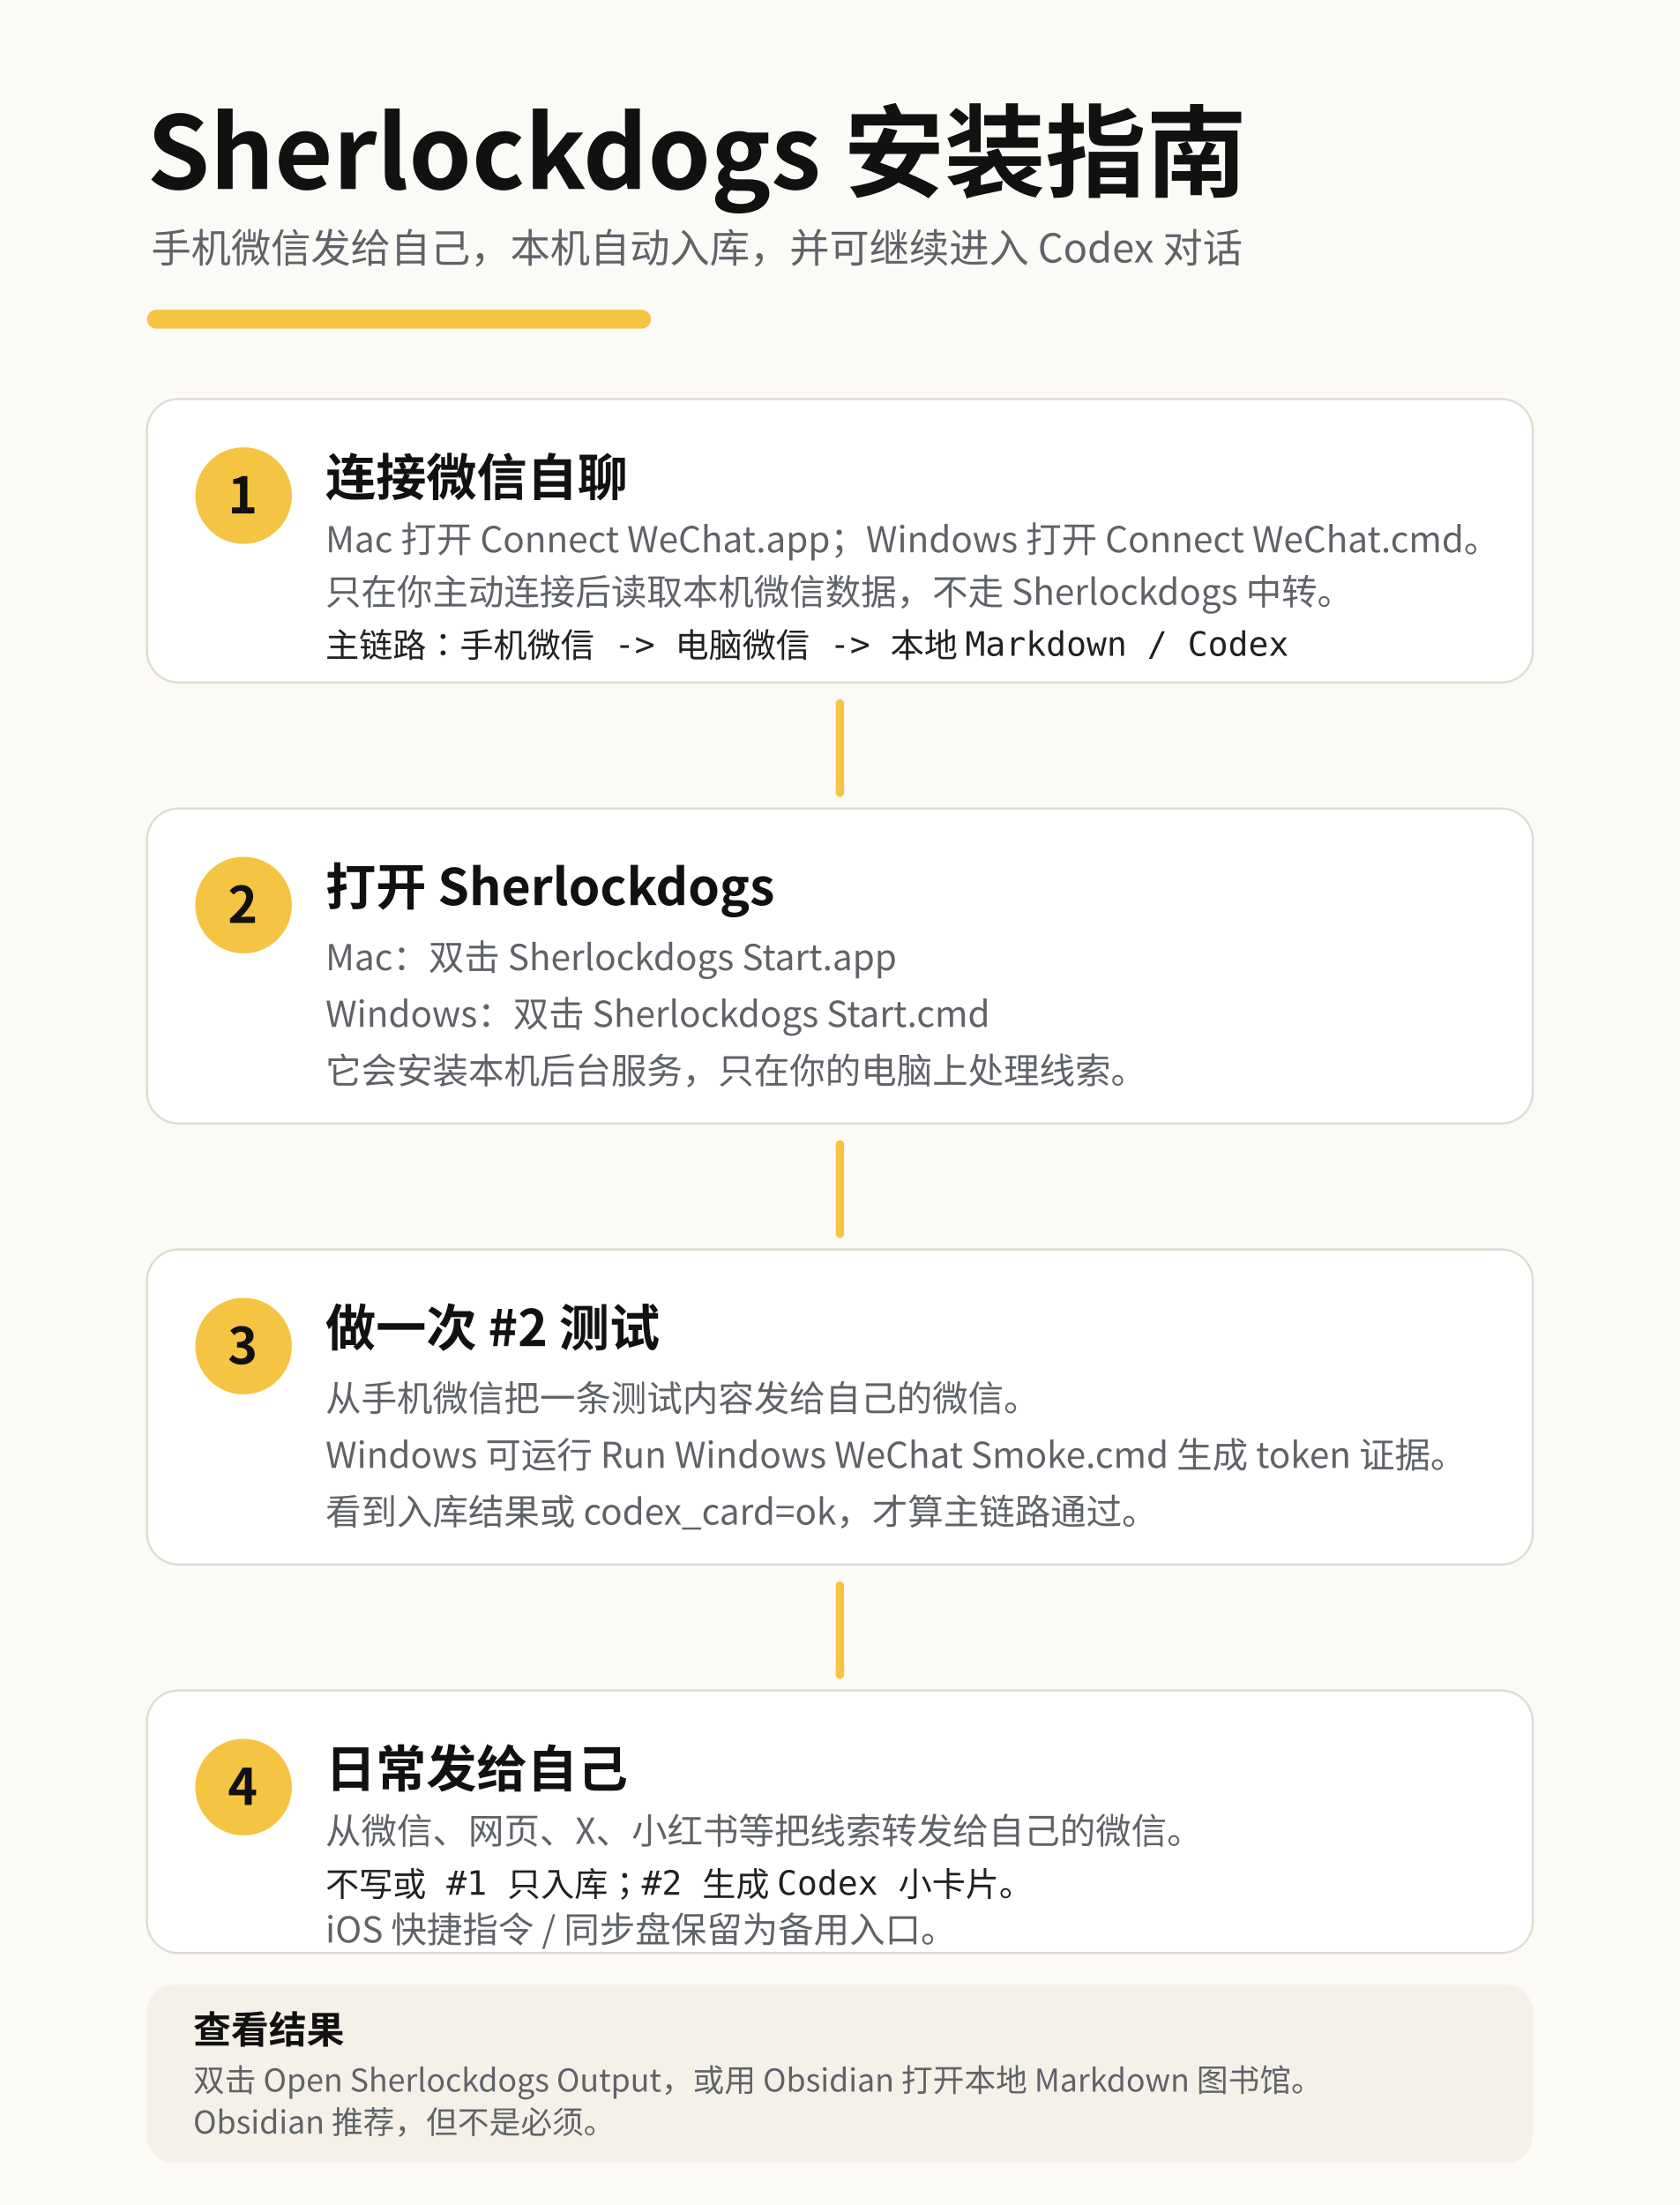
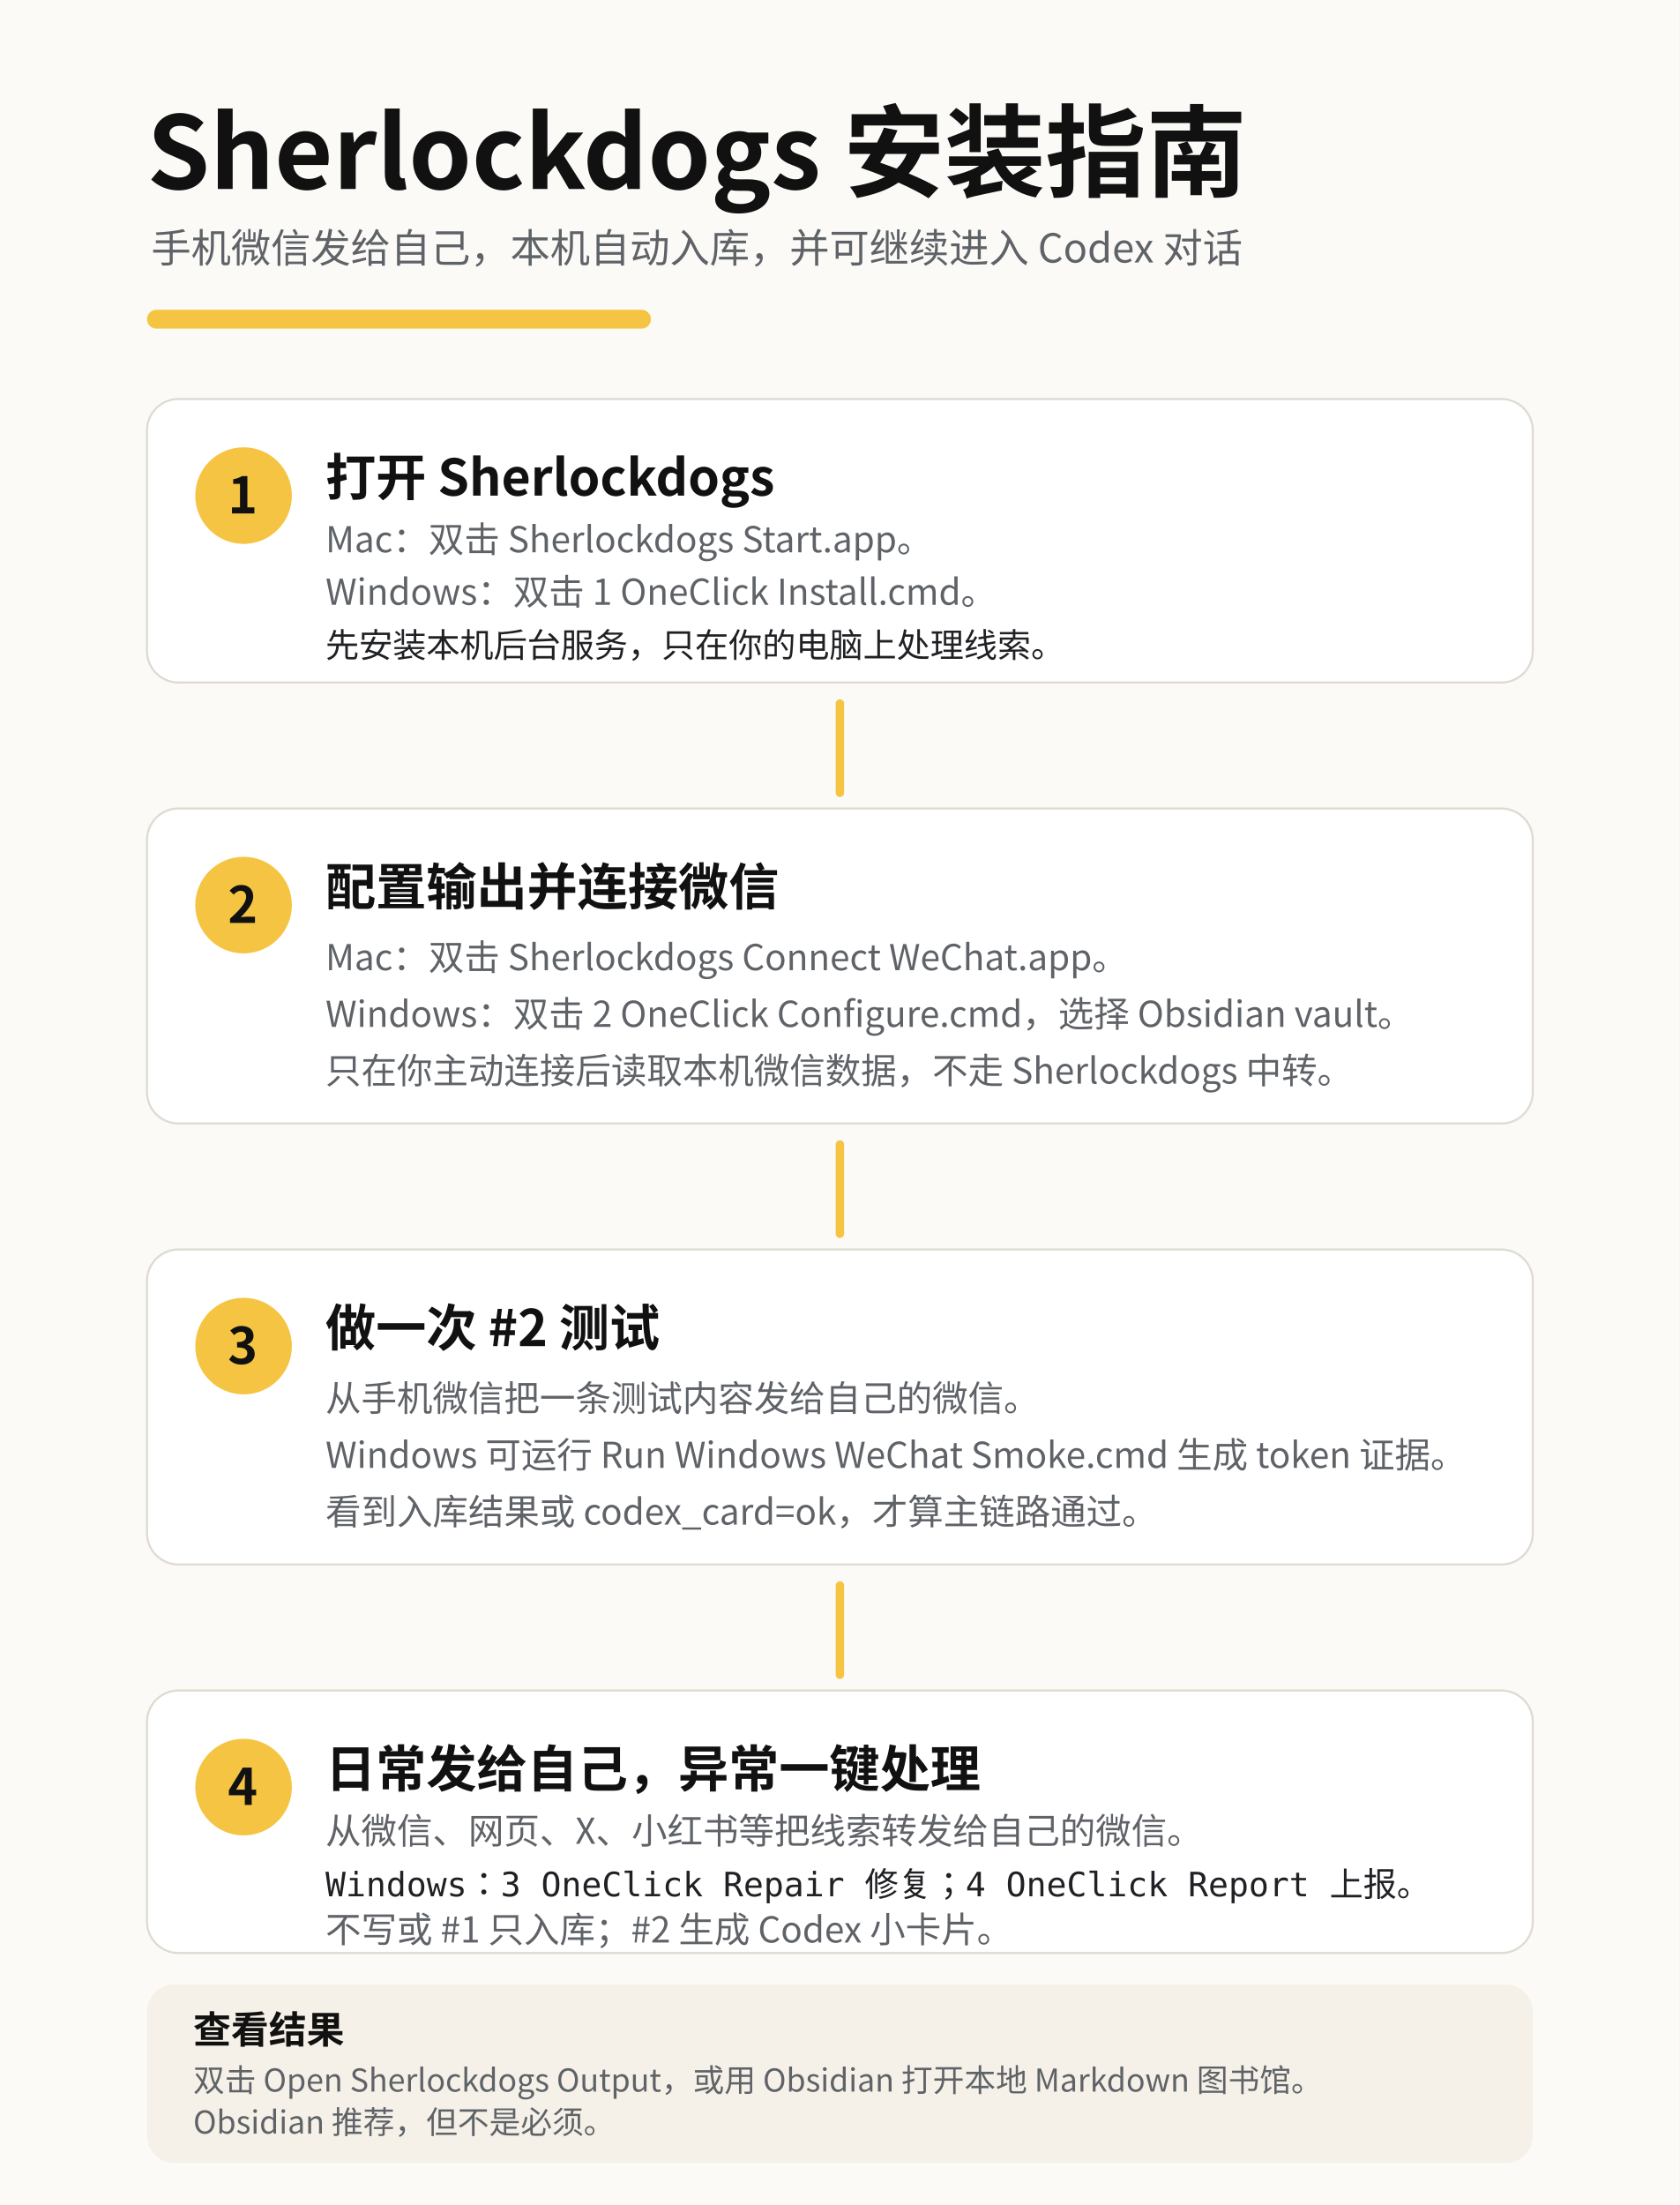
<svg xmlns="http://www.w3.org/2000/svg" width="1600" height="2100" viewBox="0 0 1600 2100">
  <defs>
    <style>
      .bg { fill: #fbfaf7; }
      .ink { fill: #111111; font-family: -apple-system, BlinkMacSystemFont, "PingFang SC", "Noto Sans CJK SC", "Microsoft YaHei", Arial, sans-serif; }
      .muted { fill: #5f6368; font-family: -apple-system, BlinkMacSystemFont, "PingFang SC", "Noto Sans CJK SC", "Microsoft YaHei", Arial, sans-serif; }
      .card { fill: #ffffff; stroke: #dedbd2; stroke-width: 2; }
      .yellow { fill: #f6c443; }
      .line { stroke: #f6c443; stroke-width: 8; stroke-linecap: round; stroke-linejoin: round; fill: none; }
      .soft { fill: #f5f1e8; }
      .code { fill: #202124; font-family: "SFMono-Regular", Consolas, Menlo, monospace; }
    </style>
  </defs>
  <rect class="bg" width="1600" height="2100" />
  <text class="ink" x="140" y="180" font-size="96" font-weight="800">Sherlockdogs 安装指南</text>
  <text class="muted" x="144" y="250" font-size="38">手机微信发给自己，本机自动入库，并可继续进入 Codex 对话</text>
  <rect class="yellow" x="140" y="295" width="480" height="18" rx="9" />
  <g transform="translate(140,380)">
    <rect class="card" width="1320" height="270" rx="30" />
    <circle class="yellow" cx="92" cy="92" r="46" />
    <text class="ink" x="77" y="109" font-size="48" font-weight="800">1</text>
-     <text class="ink" x="170" y="92" font-size="48" font-weight="800">连接微信自聊</text>
-     <text class="muted" x="170" y="146" font-size="34">Mac 打开 Connect WeChat.app；Windows 打开 Connect WeChat.cmd。</text>
-     <text class="muted" x="170" y="196" font-size="34">只在你主动连接后读取本机微信数据，不走 Sherlockdogs 中转。</text>
-     <text class="code" x="170" y="246" font-size="32">主链路：手机微信 -&gt; 电脑微信 -&gt; 本地 Markdown / Codex</text>
+     <text class="ink" x="170" y="92" font-size="48" font-weight="800">打开 Sherlockdogs</text>
+     <text class="muted" x="170" y="146" font-size="34">Mac：双击 Sherlockdogs Start.app。</text>
+     <text class="muted" x="170" y="196" font-size="34">Windows：双击 1 OneClick Install.cmd。</text>
+     <text class="code" x="170" y="246" font-size="32">先安装本机后台服务，只在你的电脑上处理线索。</text>
  </g>
  <path class="line" d="M800 670 L800 755" />
  <g transform="translate(140,770)">
    <rect class="card" width="1320" height="300" rx="30" />
    <circle class="yellow" cx="92" cy="92" r="46" />
    <text class="ink" x="77" y="109" font-size="48" font-weight="800">2</text>
-     <text class="ink" x="170" y="92" font-size="48" font-weight="800">打开 Sherlockdogs</text>
-     <text class="muted" x="170" y="154" font-size="34">Mac：双击 Sherlockdogs Start.app</text>
-     <text class="muted" x="170" y="208" font-size="34">Windows：双击 Sherlockdogs Start.cmd</text>
-     <text class="muted" x="170" y="262" font-size="34">它会安装本机后台服务，只在你的电脑上处理线索。</text>
+     <text class="ink" x="170" y="92" font-size="48" font-weight="800">配置输出并连接微信</text>
+     <text class="muted" x="170" y="154" font-size="34">Mac：双击 Sherlockdogs Connect WeChat.app。</text>
+     <text class="muted" x="170" y="208" font-size="34">Windows：双击 2 OneClick Configure.cmd，选择 Obsidian vault。</text>
+     <text class="muted" x="170" y="262" font-size="34">只在你主动连接后读取本机微信数据，不走 Sherlockdogs 中转。</text>
  </g>
  <path class="line" d="M800 1090 L800 1175" />
  <g transform="translate(140,1190)">
    <rect class="card" width="1320" height="300" rx="30" />
    <circle class="yellow" cx="92" cy="92" r="46" />
    <text class="ink" x="77" y="109" font-size="48" font-weight="800">3</text>
    <text class="ink" x="170" y="92" font-size="48" font-weight="800">做一次 #2 测试</text>
    <text class="muted" x="170" y="154" font-size="34">从手机微信把一条测试内容发给自己的微信。</text>
    <text class="muted" x="170" y="208" font-size="34">Windows 可运行 Run Windows WeChat Smoke.cmd 生成 token 证据。</text>
    <text class="muted" x="170" y="262" font-size="34">看到入库结果或 codex_card=ok，才算主链路通过。</text>
  </g>
  <path class="line" d="M800 1510 L800 1595" />
  <g transform="translate(140,1610)">
    <rect class="card" width="1320" height="250" rx="30" />
    <circle class="yellow" cx="92" cy="92" r="46" />
    <text class="ink" x="77" y="109" font-size="48" font-weight="800">4</text>
-     <text class="ink" x="170" y="92" font-size="48" font-weight="800">日常发给自己</text>
+     <text class="ink" x="170" y="92" font-size="48" font-weight="800">日常发给自己，异常一键处理</text>
    <text class="muted" x="170" y="146" font-size="34">从微信、网页、X、小红书等把线索转发给自己的微信。</text>
-     <text class="code" x="170" y="196" font-size="32">不写或 #1 只入库；#2 生成 Codex 小卡片。</text>
-     <text class="muted" x="170" y="240" font-size="34">iOS 快捷指令 / 同步盘保留为备用入口。</text>
+     <text class="code" x="170" y="196" font-size="32">Windows：3 OneClick Repair 修复；4 OneClick Report 上报。</text>
+     <text class="muted" x="170" y="240" font-size="34">不写或 #1 只入库；#2 生成 Codex 小卡片。</text>
  </g>
  <g transform="translate(140,1890)">
    <rect class="soft" width="1320" height="170" rx="26" />
    <text class="ink" x="44" y="56" font-size="36" font-weight="800">查看结果</text>
    <text class="muted" x="44" y="102" font-size="30">双击 Open Sherlockdogs Output，或用 Obsidian 打开本地 Markdown 图书馆。</text>
    <text class="muted" x="44" y="142" font-size="30">Obsidian 推荐，但不是必须。</text>
  </g>
</svg>
